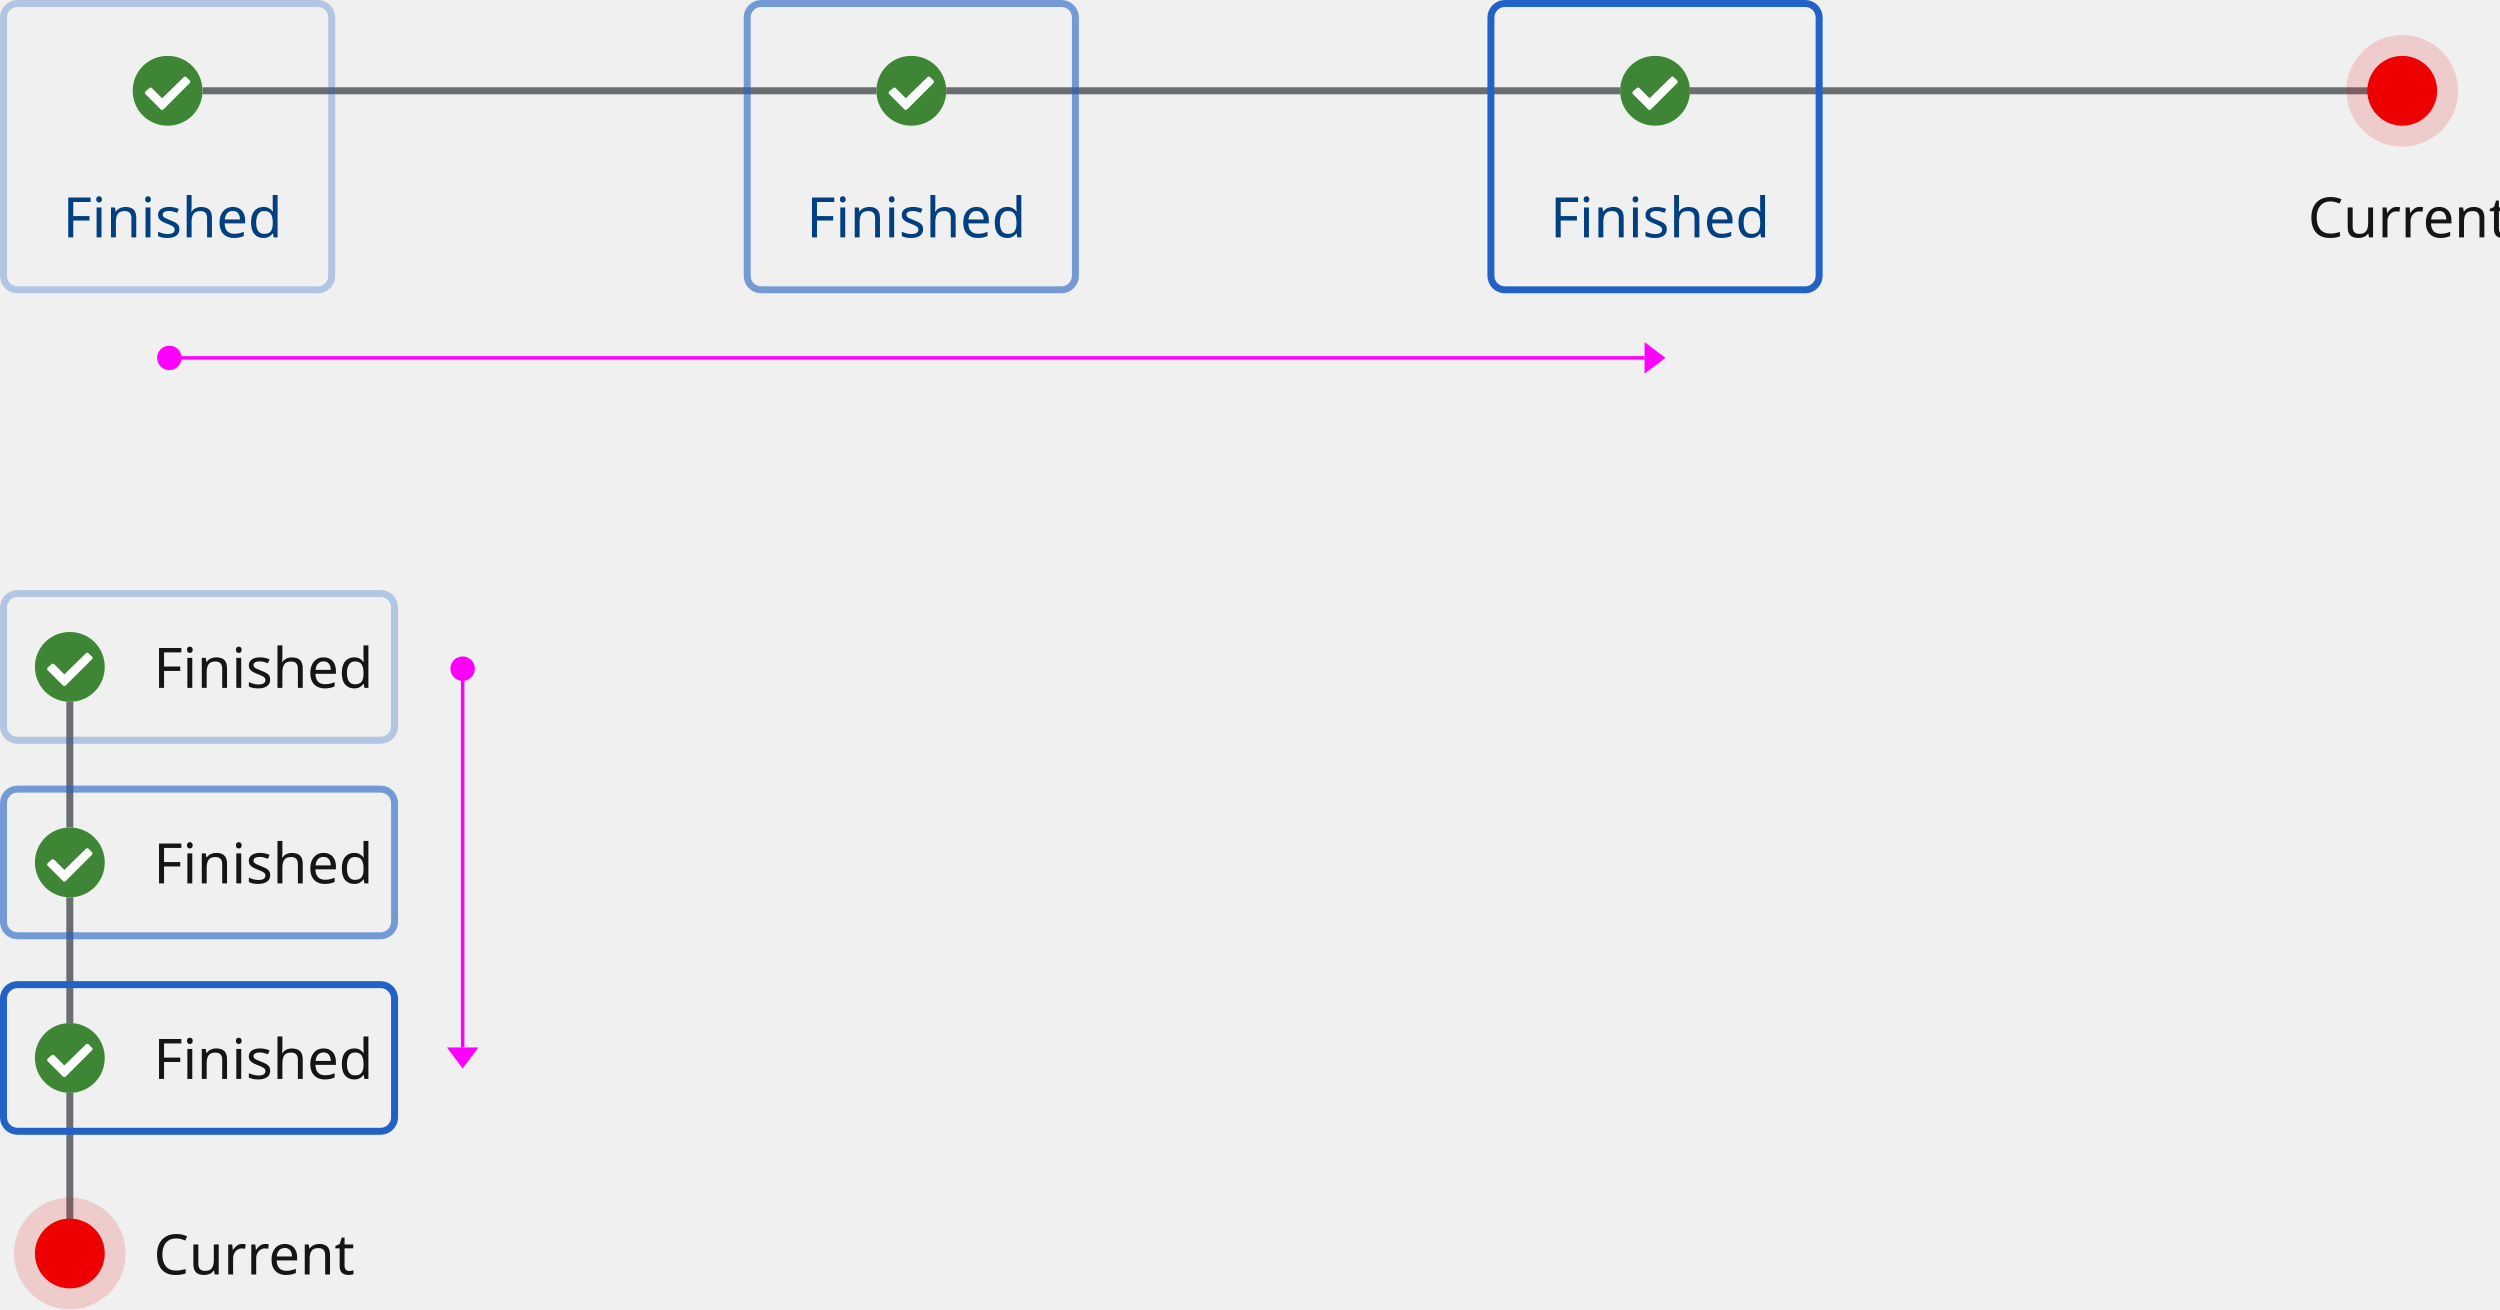
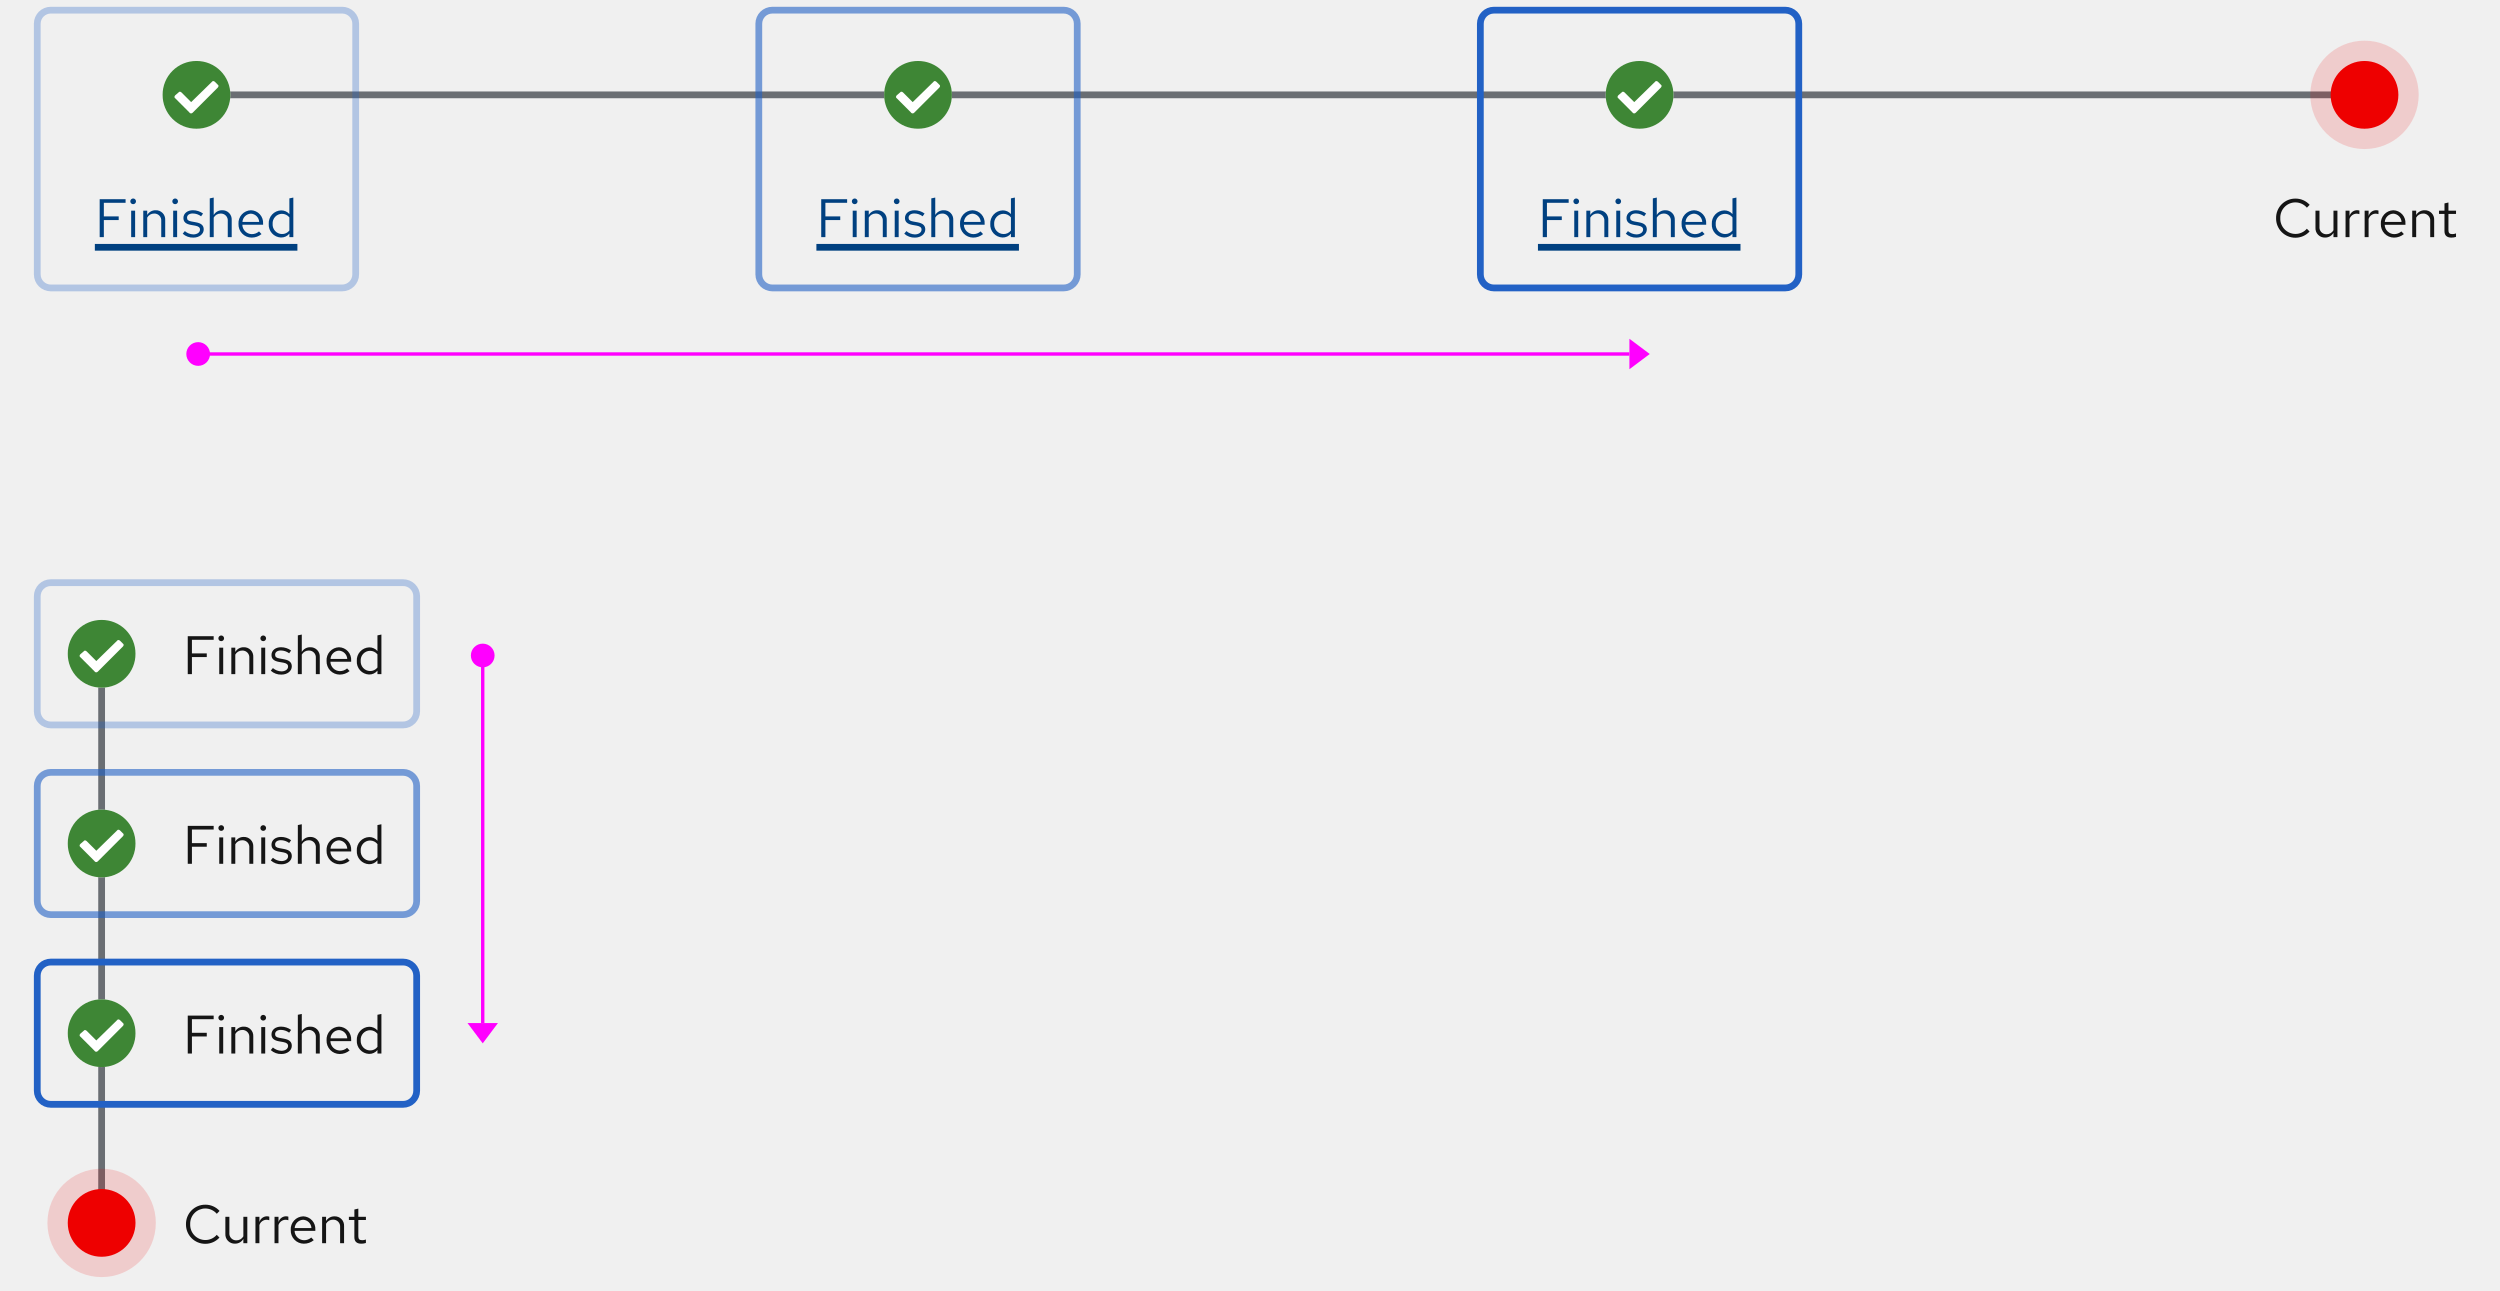
- <svg xmlns="http://www.w3.org/2000/svg" width="716" height="375" viewBox="0 0 716 375">
-   <g id="Image" transform="translate(-501 -8782)">
+ <svg xmlns="http://www.w3.org/2000/svg" width="738" height="381" viewBox="0 0 738 381">
+   <g id="Image" transform="translate(-491 -8780)">
+     <rect id="Rectangle" width="738" height="381" transform="translate(491 8780)" fill="none" />
    <g id="Direction" transform="translate(83 2109)">
      <path id="Polygon" d="M4.5,0,9,6H0Z" transform="translate(555 6979) rotate(180)" fill="#f0f" />
-       <rect id="Rectangle" width="1" height="108" transform="translate(550 6865)" fill="#f0f" />
+       <rect id="Rectangle-2" data-name="Rectangle" width="1" height="108" transform="translate(550 6865)" fill="#f0f" />
      <circle id="Ellipse" cx="3.5" cy="3.5" r="3.5" transform="translate(547 6861)" fill="#f0f" />
    </g>
    <g id="Vertical" transform="translate(6 -31)">
      <g id="Progress_steps_Vertical_Step_3" data-name="Progress steps / Vertical / Step 3" transform="translate(499 8992)">
-         <rect id="Rectangle-2" data-name="Rectangle" width="2" height="168" transform="translate(15 12)" fill="#6a6e73" />
+         <rect id="Rectangle-3" data-name="Rectangle" width="2" height="168" transform="translate(15 12)" fill="#6a6e73" />
        <g id="Text" transform="translate(40 168)">
-           <rect id="Rectangle-3" data-name="Rectangle" width="55" height="24" fill="none" />
-           <text id="Current" transform="translate(0 18)" fill="#151515" font-size="16" font-family="RedHatText-Regular, Red Hat Text">
-             <tspan x="0" y="0">Current</tspan>
-           </text>
+           <rect id="Rectangle-4" data-name="Rectangle" width="55" height="24" fill="none" />
+           <path id="Path" d="M6.624-.944A4.485,4.485,0,0,1,2.144-5.6a4.478,4.478,0,0,1,4.448-4.656A4.489,4.489,0,0,1,10-8.688l.816-.848a5.6,5.6,0,0,0-4.224-1.84A5.676,5.676,0,0,0,.9-5.6,5.676,5.676,0,0,0,6.592.176a5.632,5.632,0,0,0,4.192-1.84l-.8-.816A4.388,4.388,0,0,1,6.624-.944Zm7.088-6.864H12.528v5.04A2.73,2.73,0,0,0,15.36.128a2.8,2.8,0,0,0,2.48-1.392V0h1.168V-7.808H17.84v5.776A2.318,2.318,0,0,1,15.792-.848,2.017,2.017,0,0,1,13.712-3.1ZM21.408,0h1.168V-5.344a2.226,2.226,0,0,1,2.1-1.584,2.919,2.919,0,0,1,.816.144V-7.84a2.217,2.217,0,0,0-.736-.112,2.332,2.332,0,0,0-2.176,1.728V-7.808H21.408ZM27.04,0h1.168V-5.344a2.226,2.226,0,0,1,2.1-1.584,2.919,2.919,0,0,1,.816.144V-7.84a2.217,2.217,0,0,0-.736-.112,2.332,2.332,0,0,0-2.176,1.728V-7.808H27.04ZM38.624-.9l-.736-.784a3.191,3.191,0,0,1-2.144.8A2.845,2.845,0,0,1,32.96-3.648h6.128V-4A3.689,3.689,0,0,0,35.5-7.936,3.8,3.8,0,0,0,31.824-3.9,3.9,3.9,0,0,0,35.7.144,4.558,4.558,0,0,0,38.624-.9ZM35.488-6.928A2.579,2.579,0,0,1,37.936-4.48H32.992A2.608,2.608,0,0,1,35.488-6.928ZM41.088,0h1.168V-5.76A2.3,2.3,0,0,1,44.3-6.96a2.024,2.024,0,0,1,2.1,2.24V0h1.168V-5.056a2.717,2.717,0,0,0-2.832-2.88,2.813,2.813,0,0,0-2.48,1.392V-7.808H41.088Zm9.52-1.76c0,1.248.7,1.9,2.048,1.9a4.386,4.386,0,0,0,1.36-.208V-1.1a2.8,2.8,0,0,1-1.1.208c-.816,0-1.136-.336-1.136-1.168V-6.848h2.24v-.96h-2.24v-2.416l-1.168.272v2.144H48.992v.96h1.616Z" transform="translate(0 18)" fill="#151515" />
        </g>
        <g id="Text-2" data-name="Text" transform="translate(40 112)">
-           <rect id="Rectangle-4" data-name="Rectangle" width="60" height="24" fill="none" />
-           <text id="Finished" transform="translate(0 18)" fill="#151515" font-size="16" font-family="RedHatText-Regular, Red Hat Text">
-             <tspan x="0" y="0">Finished</tspan>
-           </text>
+           <rect id="Rectangle-5" data-name="Rectangle" width="60" height="24" fill="none" />
+           <path id="Path-2" data-name="Path" d="M1.424,0H2.656V-5.04H7.04V-6.112H2.656v-4.016H9.072V-11.2H1.424Zm9.888-9.728a.83.83,0,0,0,.832-.848.847.847,0,0,0-.832-.832.85.85,0,0,0-.848.832A.834.834,0,0,0,11.312-9.728Zm.576,1.92H10.72V0h1.168ZM14.288,0h1.168V-5.76A2.3,2.3,0,0,1,17.5-6.96a2.024,2.024,0,0,1,2.1,2.24V0h1.168V-5.056a2.717,2.717,0,0,0-2.832-2.88,2.813,2.813,0,0,0-2.48,1.392V-7.808H14.288Zm9.424-9.728a.83.83,0,0,0,.832-.848.847.847,0,0,0-.832-.832.85.85,0,0,0-.848.832A.834.834,0,0,0,23.712-9.728Zm.576,1.92H23.12V0h1.168Zm1.648,6.8A4.451,4.451,0,0,0,29.1.144c1.728,0,3.04-1.056,3.04-2.416,0-1.152-.7-1.808-2.272-2.1l-1.312-.24c-1.008-.176-1.344-.48-1.344-1.12,0-.768.672-1.248,1.7-1.248a4.142,4.142,0,0,1,2.448.832l.576-.816a5.048,5.048,0,0,0-2.976-.976c-1.648,0-2.816.944-2.816,2.288,0,1.136.688,1.776,2.208,2.048l1.28.224c.992.192,1.408.528,1.408,1.168,0,.816-.832,1.408-1.968,1.408a4.072,4.072,0,0,1-2.512-.976ZM33.92,0h1.168V-5.76a2.3,2.3,0,0,1,2.048-1.2,2.024,2.024,0,0,1,2.1,2.24V0H40.4V-5.056a2.717,2.717,0,0,0-2.832-2.88,2.813,2.813,0,0,0-2.48,1.392V-11.68l-1.168.24ZM49.2-.9l-.736-.784a3.191,3.191,0,0,1-2.144.8,2.845,2.845,0,0,1-2.784-2.768h6.128V-4A3.689,3.689,0,0,0,46.08-7.936,3.8,3.8,0,0,0,42.4-3.9,3.9,3.9,0,0,0,46.272.144,4.558,4.558,0,0,0,49.2-.9ZM46.064-6.928A2.579,2.579,0,0,1,48.512-4.48H43.568A2.608,2.608,0,0,1,46.064-6.928ZM57.424,0h1.168V-11.68l-1.168.24v4.624A3.18,3.18,0,0,0,54.992-7.9a3.8,3.8,0,0,0-3.664,4.016,3.768,3.768,0,0,0,3.6,4,3.077,3.077,0,0,0,2.5-1.152ZM52.48-3.9A2.787,2.787,0,0,1,55.216-6.88a2.8,2.8,0,0,1,2.208,1.056v3.872a2.674,2.674,0,0,1-2.208,1.04A2.8,2.8,0,0,1,52.48-3.9Z" transform="translate(0 18)" fill="#151515" />
        </g>
-         <g id="Current-2" data-name="Current" transform="translate(0 164)">
+         <g id="Current" transform="translate(0 164)">
          <circle id="Ellipse-2" data-name="Ellipse" cx="16" cy="16" r="16" fill="#e00" opacity="0.15" />
          <circle id="Ellipse-3" data-name="Ellipse" cx="10" cy="10" r="10" transform="translate(6 6)" fill="#e00" />
        </g>
-         <g id="Finished-2" data-name="Finished" transform="translate(6 114)">
+         <g id="Finished" transform="translate(6 114)">
          <circle id="Ellipse-4" data-name="Ellipse" cx="10" cy="10" r="10" fill="#fff" />
          <path id="Icon" d="M20,10A9.938,9.938,0,0,1,10,20,9.938,9.938,0,0,1,0,10,9.938,9.938,0,0,1,10,0,9.938,9.938,0,0,1,20,10ZM8.857,15.286l7.429-7.429c.286-.286.286-.714,0-.857l-.857-.857c-.286-.286-.714-.286-.857,0l-6.143,6L5.571,9.286C5.286,9,4.857,9,4.714,9.286l-1,.857c-.286.286-.286.714,0,.857l4.143,4.143A.612.612,0,0,0,8.857,15.286Z" fill="#3e8635" />
        </g>
        <g id="Text-3" data-name="Text" transform="translate(40 56)">
-           <rect id="Rectangle-5" data-name="Rectangle" width="60" height="24" fill="none" />
-           <text id="Finished-3" data-name="Finished" transform="translate(0 18)" fill="#151515" font-size="16" font-family="RedHatText-Regular, Red Hat Text">
-             <tspan x="0" y="0">Finished</tspan>
-           </text>
+           <rect id="Rectangle-6" data-name="Rectangle" width="60" height="24" fill="none" />
+           <path id="Path-3" data-name="Path" d="M1.424,0H2.656V-5.04H7.04V-6.112H2.656v-4.016H9.072V-11.2H1.424Zm9.888-9.728a.83.83,0,0,0,.832-.848.847.847,0,0,0-.832-.832.85.85,0,0,0-.848.832A.834.834,0,0,0,11.312-9.728Zm.576,1.92H10.72V0h1.168ZM14.288,0h1.168V-5.76A2.3,2.3,0,0,1,17.5-6.96a2.024,2.024,0,0,1,2.1,2.24V0h1.168V-5.056a2.717,2.717,0,0,0-2.832-2.88,2.813,2.813,0,0,0-2.48,1.392V-7.808H14.288Zm9.424-9.728a.83.83,0,0,0,.832-.848.847.847,0,0,0-.832-.832.85.85,0,0,0-.848.832A.834.834,0,0,0,23.712-9.728Zm.576,1.92H23.12V0h1.168Zm1.648,6.8A4.451,4.451,0,0,0,29.1.144c1.728,0,3.04-1.056,3.04-2.416,0-1.152-.7-1.808-2.272-2.1l-1.312-.24c-1.008-.176-1.344-.48-1.344-1.12,0-.768.672-1.248,1.7-1.248a4.142,4.142,0,0,1,2.448.832l.576-.816a5.048,5.048,0,0,0-2.976-.976c-1.648,0-2.816.944-2.816,2.288,0,1.136.688,1.776,2.208,2.048l1.28.224c.992.192,1.408.528,1.408,1.168,0,.816-.832,1.408-1.968,1.408a4.072,4.072,0,0,1-2.512-.976ZM33.92,0h1.168V-5.76a2.3,2.3,0,0,1,2.048-1.2,2.024,2.024,0,0,1,2.1,2.24V0H40.4V-5.056a2.717,2.717,0,0,0-2.832-2.88,2.813,2.813,0,0,0-2.48,1.392V-11.68l-1.168.24ZM49.2-.9l-.736-.784a3.191,3.191,0,0,1-2.144.8,2.845,2.845,0,0,1-2.784-2.768h6.128V-4A3.689,3.689,0,0,0,46.08-7.936,3.8,3.8,0,0,0,42.4-3.9,3.9,3.9,0,0,0,46.272.144,4.558,4.558,0,0,0,49.2-.9ZM46.064-6.928A2.579,2.579,0,0,1,48.512-4.48H43.568A2.608,2.608,0,0,1,46.064-6.928ZM57.424,0h1.168V-11.68l-1.168.24v4.624A3.18,3.18,0,0,0,54.992-7.9a3.8,3.8,0,0,0-3.664,4.016,3.768,3.768,0,0,0,3.6,4,3.077,3.077,0,0,0,2.5-1.152ZM52.48-3.9A2.787,2.787,0,0,1,55.216-6.88a2.8,2.8,0,0,1,2.208,1.056v3.872a2.674,2.674,0,0,1-2.208,1.04A2.8,2.8,0,0,1,52.48-3.9Z" transform="translate(0 18)" fill="#151515" />
        </g>
-         <g id="Finished-4" data-name="Finished" transform="translate(6 58)">
+         <g id="Finished-2" data-name="Finished" transform="translate(6 58)">
          <circle id="Ellipse-5" data-name="Ellipse" cx="10" cy="10" r="10" fill="#fff" />
          <path id="Icon-2" data-name="Icon" d="M20,10A9.938,9.938,0,0,1,10,20,9.938,9.938,0,0,1,0,10,9.938,9.938,0,0,1,10,0,9.938,9.938,0,0,1,20,10ZM8.857,15.286l7.429-7.429c.286-.286.286-.714,0-.857l-.857-.857c-.286-.286-.714-.286-.857,0l-6.143,6L5.571,9.286C5.286,9,4.857,9,4.714,9.286l-1,.857c-.286.286-.286.714,0,.857l4.143,4.143A.612.612,0,0,0,8.857,15.286Z" fill="#3e8635" />
        </g>
        <g id="Text-4" data-name="Text" transform="translate(40)">
-           <rect id="Rectangle-6" data-name="Rectangle" width="60" height="24" fill="none" />
-           <text id="Finished-5" data-name="Finished" transform="translate(0 18)" fill="#151515" font-size="16" font-family="RedHatText-Regular, Red Hat Text">
-             <tspan x="0" y="0">Finished</tspan>
-           </text>
+           <rect id="Rectangle-7" data-name="Rectangle" width="60" height="24" fill="none" />
+           <path id="Path-4" data-name="Path" d="M1.424,0H2.656V-5.04H7.04V-6.112H2.656v-4.016H9.072V-11.2H1.424Zm9.888-9.728a.83.83,0,0,0,.832-.848.847.847,0,0,0-.832-.832.85.85,0,0,0-.848.832A.834.834,0,0,0,11.312-9.728Zm.576,1.92H10.72V0h1.168ZM14.288,0h1.168V-5.76A2.3,2.3,0,0,1,17.5-6.96a2.024,2.024,0,0,1,2.1,2.24V0h1.168V-5.056a2.717,2.717,0,0,0-2.832-2.88,2.813,2.813,0,0,0-2.48,1.392V-7.808H14.288Zm9.424-9.728a.83.83,0,0,0,.832-.848.847.847,0,0,0-.832-.832.85.85,0,0,0-.848.832A.834.834,0,0,0,23.712-9.728Zm.576,1.92H23.12V0h1.168Zm1.648,6.8A4.451,4.451,0,0,0,29.1.144c1.728,0,3.04-1.056,3.04-2.416,0-1.152-.7-1.808-2.272-2.1l-1.312-.24c-1.008-.176-1.344-.48-1.344-1.12,0-.768.672-1.248,1.7-1.248a4.142,4.142,0,0,1,2.448.832l.576-.816a5.048,5.048,0,0,0-2.976-.976c-1.648,0-2.816.944-2.816,2.288,0,1.136.688,1.776,2.208,2.048l1.28.224c.992.192,1.408.528,1.408,1.168,0,.816-.832,1.408-1.968,1.408a4.072,4.072,0,0,1-2.512-.976ZM33.92,0h1.168V-5.76a2.3,2.3,0,0,1,2.048-1.2,2.024,2.024,0,0,1,2.1,2.24V0H40.4V-5.056a2.717,2.717,0,0,0-2.832-2.88,2.813,2.813,0,0,0-2.48,1.392V-11.68l-1.168.24ZM49.2-.9l-.736-.784a3.191,3.191,0,0,1-2.144.8,2.845,2.845,0,0,1-2.784-2.768h6.128V-4A3.689,3.689,0,0,0,46.08-7.936,3.8,3.8,0,0,0,42.4-3.9,3.9,3.9,0,0,0,46.272.144,4.558,4.558,0,0,0,49.2-.9ZM46.064-6.928A2.579,2.579,0,0,1,48.512-4.48H43.568A2.608,2.608,0,0,1,46.064-6.928ZM57.424,0h1.168V-11.68l-1.168.24v4.624A3.18,3.18,0,0,0,54.992-7.9a3.8,3.8,0,0,0-3.664,4.016,3.768,3.768,0,0,0,3.6,4,3.077,3.077,0,0,0,2.5-1.152ZM52.48-3.9A2.787,2.787,0,0,1,55.216-6.88a2.8,2.8,0,0,1,2.208,1.056v3.872a2.674,2.674,0,0,1-2.208,1.04A2.8,2.8,0,0,1,52.48-3.9Z" transform="translate(0 18)" fill="#151515" />
        </g>
-         <g id="Finished-6" data-name="Finished" transform="translate(6 2)">
+         <g id="Finished-3" data-name="Finished" transform="translate(6 2)">
          <circle id="Ellipse-6" data-name="Ellipse" cx="10" cy="10" r="10" fill="#fff" />
          <path id="Icon-3" data-name="Icon" d="M20,10A9.938,9.938,0,0,1,10,20,9.938,9.938,0,0,1,0,10,9.938,9.938,0,0,1,10,0,9.938,9.938,0,0,1,20,10ZM8.857,15.286l7.429-7.429c.286-.286.286-.714,0-.857l-.857-.857c-.286-.286-.714-.286-.857,0l-6.143,6L5.571,9.286C5.286,9,4.857,9,4.714,9.286l-1,.857c-.286.286-.286.714,0,.857l4.143,4.143A.612.612,0,0,0,8.857,15.286Z" fill="#3e8635" />
        </g>
      </g>
      <g id="Focus_indicator_Outer" data-name="Focus indicator / Outer" transform="translate(497 9096)">
-         <g id="Rectangle-7" data-name="Rectangle" fill="none" stroke="#2261c5" stroke-width="2">
+         <g id="Rectangle-8" data-name="Rectangle" fill="none" stroke="#2261c5" stroke-width="2">
          <rect width="110" height="40" rx="3" stroke="none" />
          <rect x="-1" y="-1" width="112" height="42" rx="4" fill="none" />
        </g>
      </g>
      <g id="Focus_indicator_Outer-2" data-name="Focus indicator / Outer" transform="translate(497 9040)" opacity="0.6">
-         <g id="Rectangle-8" data-name="Rectangle" fill="none" stroke="#2261c5" stroke-width="2">
+         <g id="Rectangle-9" data-name="Rectangle" fill="none" stroke="#2261c5" stroke-width="2">
          <rect width="110" height="40" rx="3" stroke="none" />
          <rect x="-1" y="-1" width="112" height="42" rx="4" fill="none" />
        </g>
      </g>
      <g id="Focus_indicator_Outer-3" data-name="Focus indicator / Outer" transform="translate(497 8984)" opacity="0.3">
-         <g id="Rectangle-9" data-name="Rectangle" fill="none" stroke="#2261c5" stroke-width="2">
+         <g id="Rectangle-10" data-name="Rectangle" fill="none" stroke="#2261c5" stroke-width="2">
          <rect width="110" height="40" rx="3" stroke="none" />
          <rect x="-1" y="-1" width="112" height="42" rx="4" fill="none" />
        </g>
      </g>
    </g>
    <g id="Direction-2" data-name="Direction" transform="translate(-1 2022)">
      <path id="Polygon-2" data-name="Polygon" d="M4.5,0,9,6H0Z" transform="translate(979 6858) rotate(90)" fill="#f0f" />
-       <rect id="Rectangle-10" data-name="Rectangle" width="422" height="1" transform="translate(551 6862)" fill="#f0f" />
+       <rect id="Rectangle-11" data-name="Rectangle" width="422" height="1" transform="translate(551 6862)" fill="#f0f" />
      <circle id="Ellipse-7" data-name="Ellipse" cx="3.5" cy="3.5" r="3.5" transform="translate(547 6859)" fill="#f0f" />
    </g>
    <g id="Horizontal">
      <g id="Progress_steps_Horizontal_Step_3" data-name="Progress steps / Horizontal / Step 3" transform="translate(519 8792)">
        <g id="Text-5" data-name="Text" transform="translate(643 40)">
-           <rect id="Rectangle-11" data-name="Rectangle" width="55" height="24" fill="none" />
-           <text id="Current-3" data-name="Current" transform="translate(0 18)" fill="#151515" font-size="16" font-family="RedHatText-Regular, Red Hat Text">
-             <tspan x="0" y="0">Current</tspan>
-           </text>
+           <rect id="Rectangle-12" data-name="Rectangle" width="55" height="24" fill="none" />
+           <path id="Path-5" data-name="Path" d="M6.624-.944A4.485,4.485,0,0,1,2.144-5.6a4.478,4.478,0,0,1,4.448-4.656A4.489,4.489,0,0,1,10-8.688l.816-.848a5.6,5.6,0,0,0-4.224-1.84A5.676,5.676,0,0,0,.9-5.6,5.676,5.676,0,0,0,6.592.176a5.632,5.632,0,0,0,4.192-1.84l-.8-.816A4.388,4.388,0,0,1,6.624-.944Zm7.088-6.864H12.528v5.04A2.73,2.73,0,0,0,15.36.128a2.8,2.8,0,0,0,2.48-1.392V0h1.168V-7.808H17.84v5.776A2.318,2.318,0,0,1,15.792-.848,2.017,2.017,0,0,1,13.712-3.1ZM21.408,0h1.168V-5.344a2.226,2.226,0,0,1,2.1-1.584,2.919,2.919,0,0,1,.816.144V-7.84a2.217,2.217,0,0,0-.736-.112,2.332,2.332,0,0,0-2.176,1.728V-7.808H21.408ZM27.04,0h1.168V-5.344a2.226,2.226,0,0,1,2.1-1.584,2.919,2.919,0,0,1,.816.144V-7.84a2.217,2.217,0,0,0-.736-.112,2.332,2.332,0,0,0-2.176,1.728V-7.808H27.04ZM38.624-.9l-.736-.784a3.191,3.191,0,0,1-2.144.8A2.845,2.845,0,0,1,32.96-3.648h6.128V-4A3.689,3.689,0,0,0,35.5-7.936,3.8,3.8,0,0,0,31.824-3.9,3.9,3.9,0,0,0,35.7.144,4.558,4.558,0,0,0,38.624-.9ZM35.488-6.928A2.579,2.579,0,0,1,37.936-4.48H32.992A2.608,2.608,0,0,1,35.488-6.928ZM41.088,0h1.168V-5.76A2.3,2.3,0,0,1,44.3-6.96a2.024,2.024,0,0,1,2.1,2.24V0h1.168V-5.056a2.717,2.717,0,0,0-2.832-2.88,2.813,2.813,0,0,0-2.48,1.392V-7.808H41.088Zm9.52-1.76c0,1.248.7,1.9,2.048,1.9a4.386,4.386,0,0,0,1.36-.208V-1.1a2.8,2.8,0,0,1-1.1.208c-.816,0-1.136-.336-1.136-1.168V-6.848h2.24v-.96h-2.24v-2.416l-1.168.272v2.144H48.992v.96h1.616Z" transform="translate(0 18)" fill="#151515" />
        </g>
        <g id="Text-6" data-name="Text" transform="translate(426 40)">
-           <rect id="Rectangle-12" data-name="Rectangle" width="60" height="24" fill="none" />
-           <text id="Finished-7" data-name="Finished" transform="translate(0 18)" fill="#004080" font-size="16" font-family="RedHatText-Regular, Red Hat Text" text-decoration="underline">
-             <tspan x="0" y="0">Finished</tspan>
-           </text>
+           <rect id="Rectangle-13" data-name="Rectangle" width="60" height="24" fill="none" />
+           <path id="Path-6" data-name="Path" d="M1.424,0H2.656V-5.04H7.04V-6.112H2.656v-4.016H9.072V-11.2H1.424Zm9.888-9.728a.83.83,0,0,0,.832-.848.847.847,0,0,0-.832-.832.85.85,0,0,0-.848.832A.834.834,0,0,0,11.312-9.728Zm.576,1.92H10.72V0h1.168ZM14.288,0h1.168V-5.76A2.3,2.3,0,0,1,17.5-6.96a2.024,2.024,0,0,1,2.1,2.24V0h1.168V-5.056a2.717,2.717,0,0,0-2.832-2.88,2.813,2.813,0,0,0-2.48,1.392V-7.808H14.288Zm9.424-9.728a.83.83,0,0,0,.832-.848.847.847,0,0,0-.832-.832.85.85,0,0,0-.848.832A.834.834,0,0,0,23.712-9.728Zm.576,1.92H23.12V0h1.168Zm1.648,6.8A4.451,4.451,0,0,0,29.1.144c1.728,0,3.04-1.056,3.04-2.416,0-1.152-.7-1.808-2.272-2.1l-1.312-.24c-1.008-.176-1.344-.48-1.344-1.12,0-.768.672-1.248,1.7-1.248a4.142,4.142,0,0,1,2.448.832l.576-.816a5.048,5.048,0,0,0-2.976-.976c-1.648,0-2.816.944-2.816,2.288,0,1.136.688,1.776,2.208,2.048l1.28.224c.992.192,1.408.528,1.408,1.168,0,.816-.832,1.408-1.968,1.408a4.072,4.072,0,0,1-2.512-.976ZM33.92,0h1.168V-5.76a2.3,2.3,0,0,1,2.048-1.2,2.024,2.024,0,0,1,2.1,2.24V0H40.4V-5.056a2.717,2.717,0,0,0-2.832-2.88,2.813,2.813,0,0,0-2.48,1.392V-11.68l-1.168.24ZM49.2-.9l-.736-.784a3.191,3.191,0,0,1-2.144.8,2.845,2.845,0,0,1-2.784-2.768h6.128V-4A3.689,3.689,0,0,0,46.08-7.936,3.8,3.8,0,0,0,42.4-3.9,3.9,3.9,0,0,0,46.272.144,4.558,4.558,0,0,0,49.2-.9ZM46.064-6.928A2.579,2.579,0,0,1,48.512-4.48H43.568A2.608,2.608,0,0,1,46.064-6.928ZM57.424,0h1.168V-11.68l-1.168.24v4.624A3.18,3.18,0,0,0,54.992-7.9a3.8,3.8,0,0,0-3.664,4.016,3.768,3.768,0,0,0,3.6,4,3.077,3.077,0,0,0,2.5-1.152ZM52.48-3.9A2.787,2.787,0,0,1,55.216-6.88a2.8,2.8,0,0,1,2.208,1.056v3.872a2.674,2.674,0,0,1-2.208,1.04A2.8,2.8,0,0,1,52.48-3.9ZM0,2H59.792V4H0Z" transform="translate(0 18)" fill="#004080" />
        </g>
        <g id="Text-7" data-name="Text" transform="translate(213 40)">
-           <rect id="Rectangle-13" data-name="Rectangle" width="60" height="24" fill="none" />
-           <text id="Finished-8" data-name="Finished" transform="translate(0 18)" fill="#004080" font-size="16" font-family="RedHatText-Regular, Red Hat Text" text-decoration="underline">
-             <tspan x="0" y="0">Finished</tspan>
-           </text>
+           <rect id="Rectangle-14" data-name="Rectangle" width="60" height="24" fill="none" />
+           <path id="Path-7" data-name="Path" d="M1.424,0H2.656V-5.04H7.04V-6.112H2.656v-4.016H9.072V-11.2H1.424Zm9.888-9.728a.83.83,0,0,0,.832-.848.847.847,0,0,0-.832-.832.85.85,0,0,0-.848.832A.834.834,0,0,0,11.312-9.728Zm.576,1.92H10.72V0h1.168ZM14.288,0h1.168V-5.76A2.3,2.3,0,0,1,17.5-6.96a2.024,2.024,0,0,1,2.1,2.24V0h1.168V-5.056a2.717,2.717,0,0,0-2.832-2.88,2.813,2.813,0,0,0-2.48,1.392V-7.808H14.288Zm9.424-9.728a.83.83,0,0,0,.832-.848.847.847,0,0,0-.832-.832.85.85,0,0,0-.848.832A.834.834,0,0,0,23.712-9.728Zm.576,1.92H23.12V0h1.168Zm1.648,6.8A4.451,4.451,0,0,0,29.1.144c1.728,0,3.04-1.056,3.04-2.416,0-1.152-.7-1.808-2.272-2.1l-1.312-.24c-1.008-.176-1.344-.48-1.344-1.12,0-.768.672-1.248,1.7-1.248a4.142,4.142,0,0,1,2.448.832l.576-.816a5.048,5.048,0,0,0-2.976-.976c-1.648,0-2.816.944-2.816,2.288,0,1.136.688,1.776,2.208,2.048l1.28.224c.992.192,1.408.528,1.408,1.168,0,.816-.832,1.408-1.968,1.408a4.072,4.072,0,0,1-2.512-.976ZM33.92,0h1.168V-5.76a2.3,2.3,0,0,1,2.048-1.2,2.024,2.024,0,0,1,2.1,2.24V0H40.4V-5.056a2.717,2.717,0,0,0-2.832-2.88,2.813,2.813,0,0,0-2.48,1.392V-11.68l-1.168.24ZM49.2-.9l-.736-.784a3.191,3.191,0,0,1-2.144.8,2.845,2.845,0,0,1-2.784-2.768h6.128V-4A3.689,3.689,0,0,0,46.08-7.936,3.8,3.8,0,0,0,42.4-3.9,3.9,3.9,0,0,0,46.272.144,4.558,4.558,0,0,0,49.2-.9ZM46.064-6.928A2.579,2.579,0,0,1,48.512-4.48H43.568A2.608,2.608,0,0,1,46.064-6.928ZM57.424,0h1.168V-11.68l-1.168.24v4.624A3.18,3.18,0,0,0,54.992-7.9a3.8,3.8,0,0,0-3.664,4.016,3.768,3.768,0,0,0,3.6,4,3.077,3.077,0,0,0,2.5-1.152ZM52.48-3.9A2.787,2.787,0,0,1,55.216-6.88a2.8,2.8,0,0,1,2.208,1.056v3.872a2.674,2.674,0,0,1-2.208,1.04A2.8,2.8,0,0,1,52.48-3.9ZM0,2H59.792V4H0Z" transform="translate(0 18)" fill="#004080" />
        </g>
        <g id="Text-8" data-name="Text" transform="translate(0 40)">
-           <rect id="Rectangle-14" data-name="Rectangle" width="60" height="24" fill="none" />
-           <text id="Finished-9" data-name="Finished" transform="translate(0 18)" fill="#004080" font-size="16" font-family="RedHatText-Regular, Red Hat Text" text-decoration="underline">
-             <tspan x="0" y="0">Finished</tspan>
-           </text>
+           <rect id="Rectangle-15" data-name="Rectangle" width="60" height="24" fill="none" />
+           <path id="Path-8" data-name="Path" d="M1.424,0H2.656V-5.04H7.04V-6.112H2.656v-4.016H9.072V-11.2H1.424Zm9.888-9.728a.83.83,0,0,0,.832-.848.847.847,0,0,0-.832-.832.85.85,0,0,0-.848.832A.834.834,0,0,0,11.312-9.728Zm.576,1.92H10.72V0h1.168ZM14.288,0h1.168V-5.76A2.3,2.3,0,0,1,17.5-6.96a2.024,2.024,0,0,1,2.1,2.24V0h1.168V-5.056a2.717,2.717,0,0,0-2.832-2.88,2.813,2.813,0,0,0-2.48,1.392V-7.808H14.288Zm9.424-9.728a.83.83,0,0,0,.832-.848.847.847,0,0,0-.832-.832.85.85,0,0,0-.848.832A.834.834,0,0,0,23.712-9.728Zm.576,1.92H23.12V0h1.168Zm1.648,6.8A4.451,4.451,0,0,0,29.1.144c1.728,0,3.04-1.056,3.04-2.416,0-1.152-.7-1.808-2.272-2.1l-1.312-.24c-1.008-.176-1.344-.48-1.344-1.12,0-.768.672-1.248,1.7-1.248a4.142,4.142,0,0,1,2.448.832l.576-.816a5.048,5.048,0,0,0-2.976-.976c-1.648,0-2.816.944-2.816,2.288,0,1.136.688,1.776,2.208,2.048l1.28.224c.992.192,1.408.528,1.408,1.168,0,.816-.832,1.408-1.968,1.408a4.072,4.072,0,0,1-2.512-.976ZM33.92,0h1.168V-5.76a2.3,2.3,0,0,1,2.048-1.2,2.024,2.024,0,0,1,2.1,2.24V0H40.4V-5.056a2.717,2.717,0,0,0-2.832-2.88,2.813,2.813,0,0,0-2.48,1.392V-11.68l-1.168.24ZM49.2-.9l-.736-.784a3.191,3.191,0,0,1-2.144.8,2.845,2.845,0,0,1-2.784-2.768h6.128V-4A3.689,3.689,0,0,0,46.08-7.936,3.8,3.8,0,0,0,42.4-3.9,3.9,3.9,0,0,0,46.272.144,4.558,4.558,0,0,0,49.2-.9ZM46.064-6.928A2.579,2.579,0,0,1,48.512-4.48H43.568A2.608,2.608,0,0,1,46.064-6.928ZM57.424,0h1.168V-11.68l-1.168.24v4.624A3.18,3.18,0,0,0,54.992-7.9a3.8,3.8,0,0,0-3.664,4.016,3.768,3.768,0,0,0,3.6,4,3.077,3.077,0,0,0,2.5-1.152ZM52.48-3.9A2.787,2.787,0,0,1,55.216-6.88a2.8,2.8,0,0,1,2.208,1.056v3.872a2.674,2.674,0,0,1-2.208,1.04A2.8,2.8,0,0,1,52.48-3.9ZM0,2H59.792V4H0Z" transform="translate(0 18)" fill="#004080" />
        </g>
-         <rect id="Rectangle-15" data-name="Rectangle" width="640" height="2" transform="translate(30 15)" fill="#6a6e73" />
-         <g id="Current-4" data-name="Current" transform="translate(654)">
+         <rect id="Rectangle-16" data-name="Rectangle" width="640" height="2" transform="translate(30 15)" fill="#6a6e73" />
+         <g id="Current-2" data-name="Current" transform="translate(654)">
          <circle id="Ellipse-8" data-name="Ellipse" cx="16" cy="16" r="16" fill="#e00" opacity="0.15" />
          <circle id="Ellipse-9" data-name="Ellipse" cx="10" cy="10" r="10" transform="translate(6 6)" fill="#e00" />
        </g>
-         <g id="Finished-10" data-name="Finished" transform="translate(446 6)">
+         <g id="Finished-4" data-name="Finished" transform="translate(446 6)">
          <circle id="Ellipse-10" data-name="Ellipse" cx="10" cy="10" r="10" fill="#fff" />
          <path id="Icon-4" data-name="Icon" d="M20,10A9.938,9.938,0,0,1,10,20,9.938,9.938,0,0,1,0,10,9.938,9.938,0,0,1,10,0,9.938,9.938,0,0,1,20,10ZM8.857,15.286l7.429-7.429c.286-.286.286-.714,0-.857l-.857-.857c-.286-.286-.714-.286-.857,0l-6.143,6L5.571,9.286C5.286,9,4.857,9,4.714,9.286l-1,.857c-.286.286-.286.714,0,.857l4.143,4.143A.612.612,0,0,0,8.857,15.286Z" fill="#3e8635" />
        </g>
-         <g id="Finished-11" data-name="Finished" transform="translate(233 6)">
+         <g id="Finished-5" data-name="Finished" transform="translate(233 6)">
          <circle id="Ellipse-11" data-name="Ellipse" cx="10" cy="10" r="10" fill="#fff" />
          <path id="Icon-5" data-name="Icon" d="M20,10A9.938,9.938,0,0,1,10,20,9.938,9.938,0,0,1,0,10,9.938,9.938,0,0,1,10,0,9.938,9.938,0,0,1,20,10ZM8.857,15.286l7.429-7.429c.286-.286.286-.714,0-.857l-.857-.857c-.286-.286-.714-.286-.857,0l-6.143,6L5.571,9.286C5.286,9,4.857,9,4.714,9.286l-1,.857c-.286.286-.286.714,0,.857l4.143,4.143A.612.612,0,0,0,8.857,15.286Z" fill="#3e8635" />
        </g>
-         <g id="Finished-12" data-name="Finished" transform="translate(20 6)">
+         <g id="Finished-6" data-name="Finished" transform="translate(20 6)">
          <circle id="Ellipse-12" data-name="Ellipse" cx="10" cy="10" r="10" fill="#fff" />
          <path id="Icon-6" data-name="Icon" d="M20,10A9.938,9.938,0,0,1,10,20,9.938,9.938,0,0,1,0,10,9.938,9.938,0,0,1,10,0,9.938,9.938,0,0,1,20,10ZM8.857,15.286l7.429-7.429c.286-.286.286-.714,0-.857l-.857-.857c-.286-.286-.714-.286-.857,0l-6.143,6L5.571,9.286C5.286,9,4.857,9,4.714,9.286l-1,.857c-.286.286-.286.714,0,.857l4.143,4.143A.612.612,0,0,0,8.857,15.286Z" fill="#3e8635" />
        </g>
      </g>
      <g id="Focus_indicator_Outer-4" data-name="Focus indicator / Outer" transform="translate(929 8784)">
-         <g id="Rectangle-16" data-name="Rectangle" fill="none" stroke="#2261c5" stroke-width="2">
+         <g id="Rectangle-17" data-name="Rectangle" fill="none" stroke="#2261c5" stroke-width="2">
          <rect width="92" height="80" rx="3" stroke="none" />
          <rect x="-1" y="-1" width="94" height="82" rx="4" fill="none" />
        </g>
      </g>
      <g id="Focus_indicator_Outer-5" data-name="Focus indicator / Outer" transform="translate(716 8784)" opacity="0.6">
-         <g id="Rectangle-17" data-name="Rectangle" fill="none" stroke="#2261c5" stroke-width="2">
+         <g id="Rectangle-18" data-name="Rectangle" fill="none" stroke="#2261c5" stroke-width="2">
          <rect width="92" height="80" rx="3" stroke="none" />
          <rect x="-1" y="-1" width="94" height="82" rx="4" fill="none" />
        </g>
      </g>
      <g id="Focus_indicator_Outer-6" data-name="Focus indicator / Outer" transform="translate(503 8784)" opacity="0.3">
-         <g id="Rectangle-18" data-name="Rectangle" fill="none" stroke="#2261c5" stroke-width="2">
+         <g id="Rectangle-19" data-name="Rectangle" fill="none" stroke="#2261c5" stroke-width="2">
          <rect width="92" height="80" rx="3" stroke="none" />
          <rect x="-1" y="-1" width="94" height="82" rx="4" fill="none" />
        </g>
      </g>
    </g>
  </g>
</svg>
